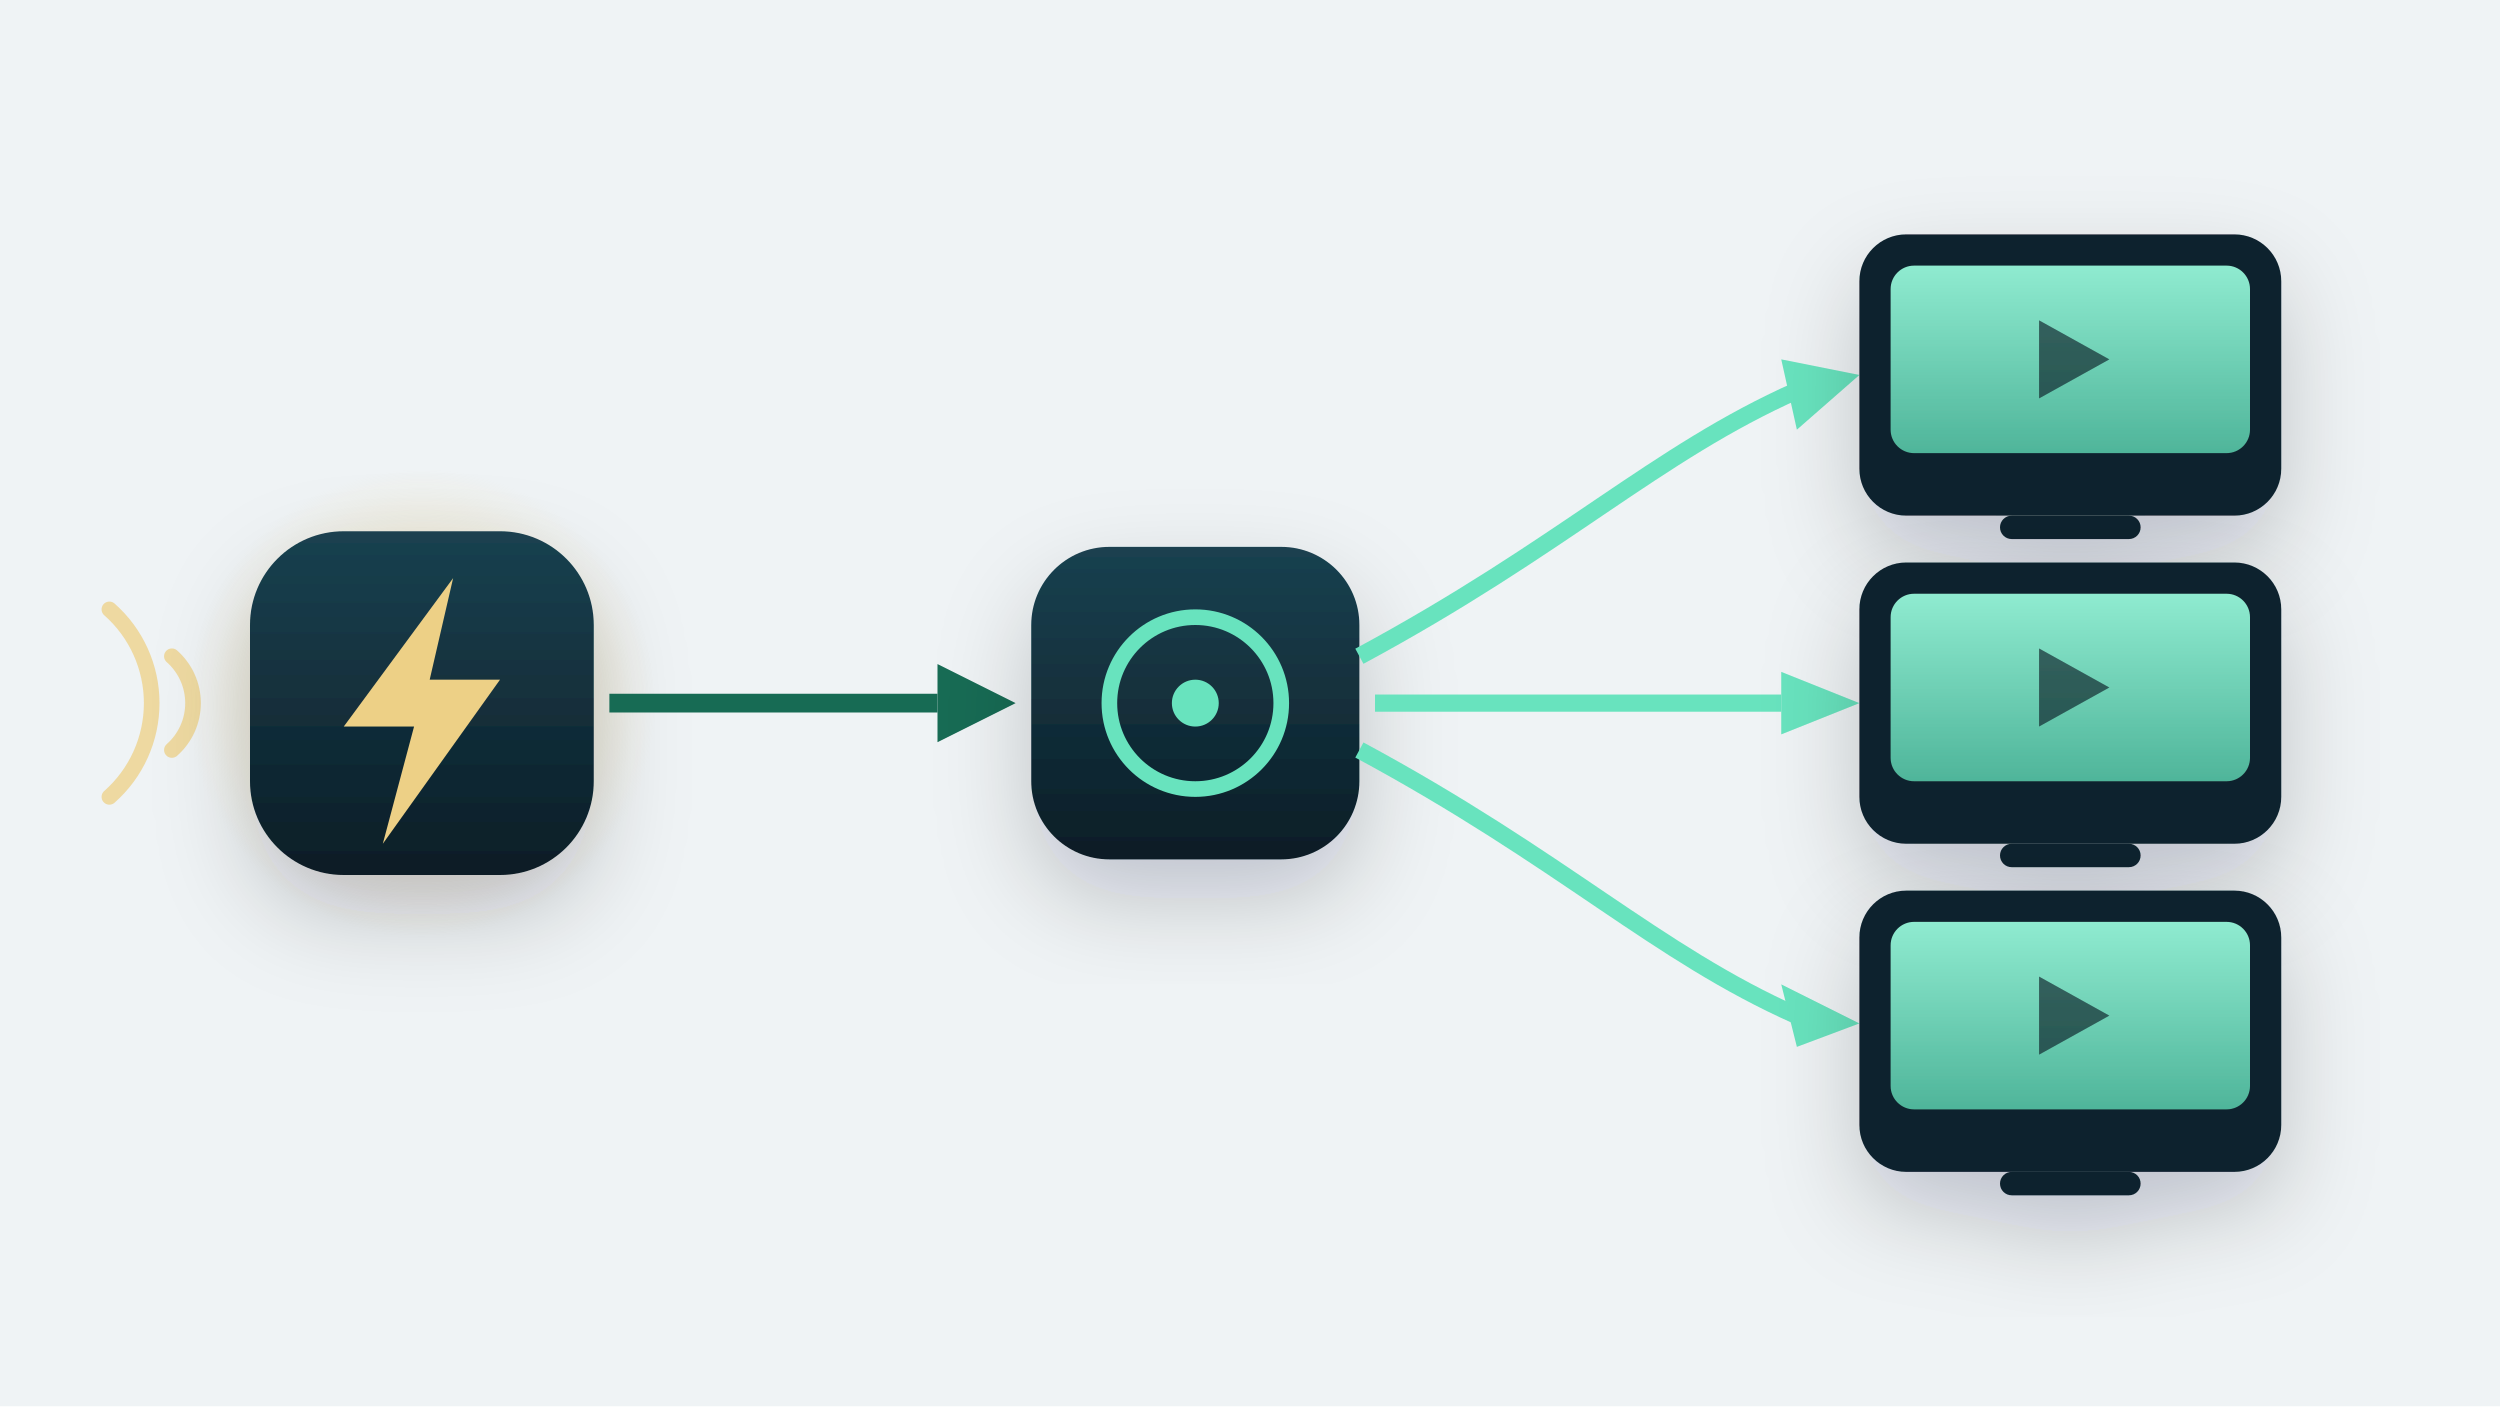
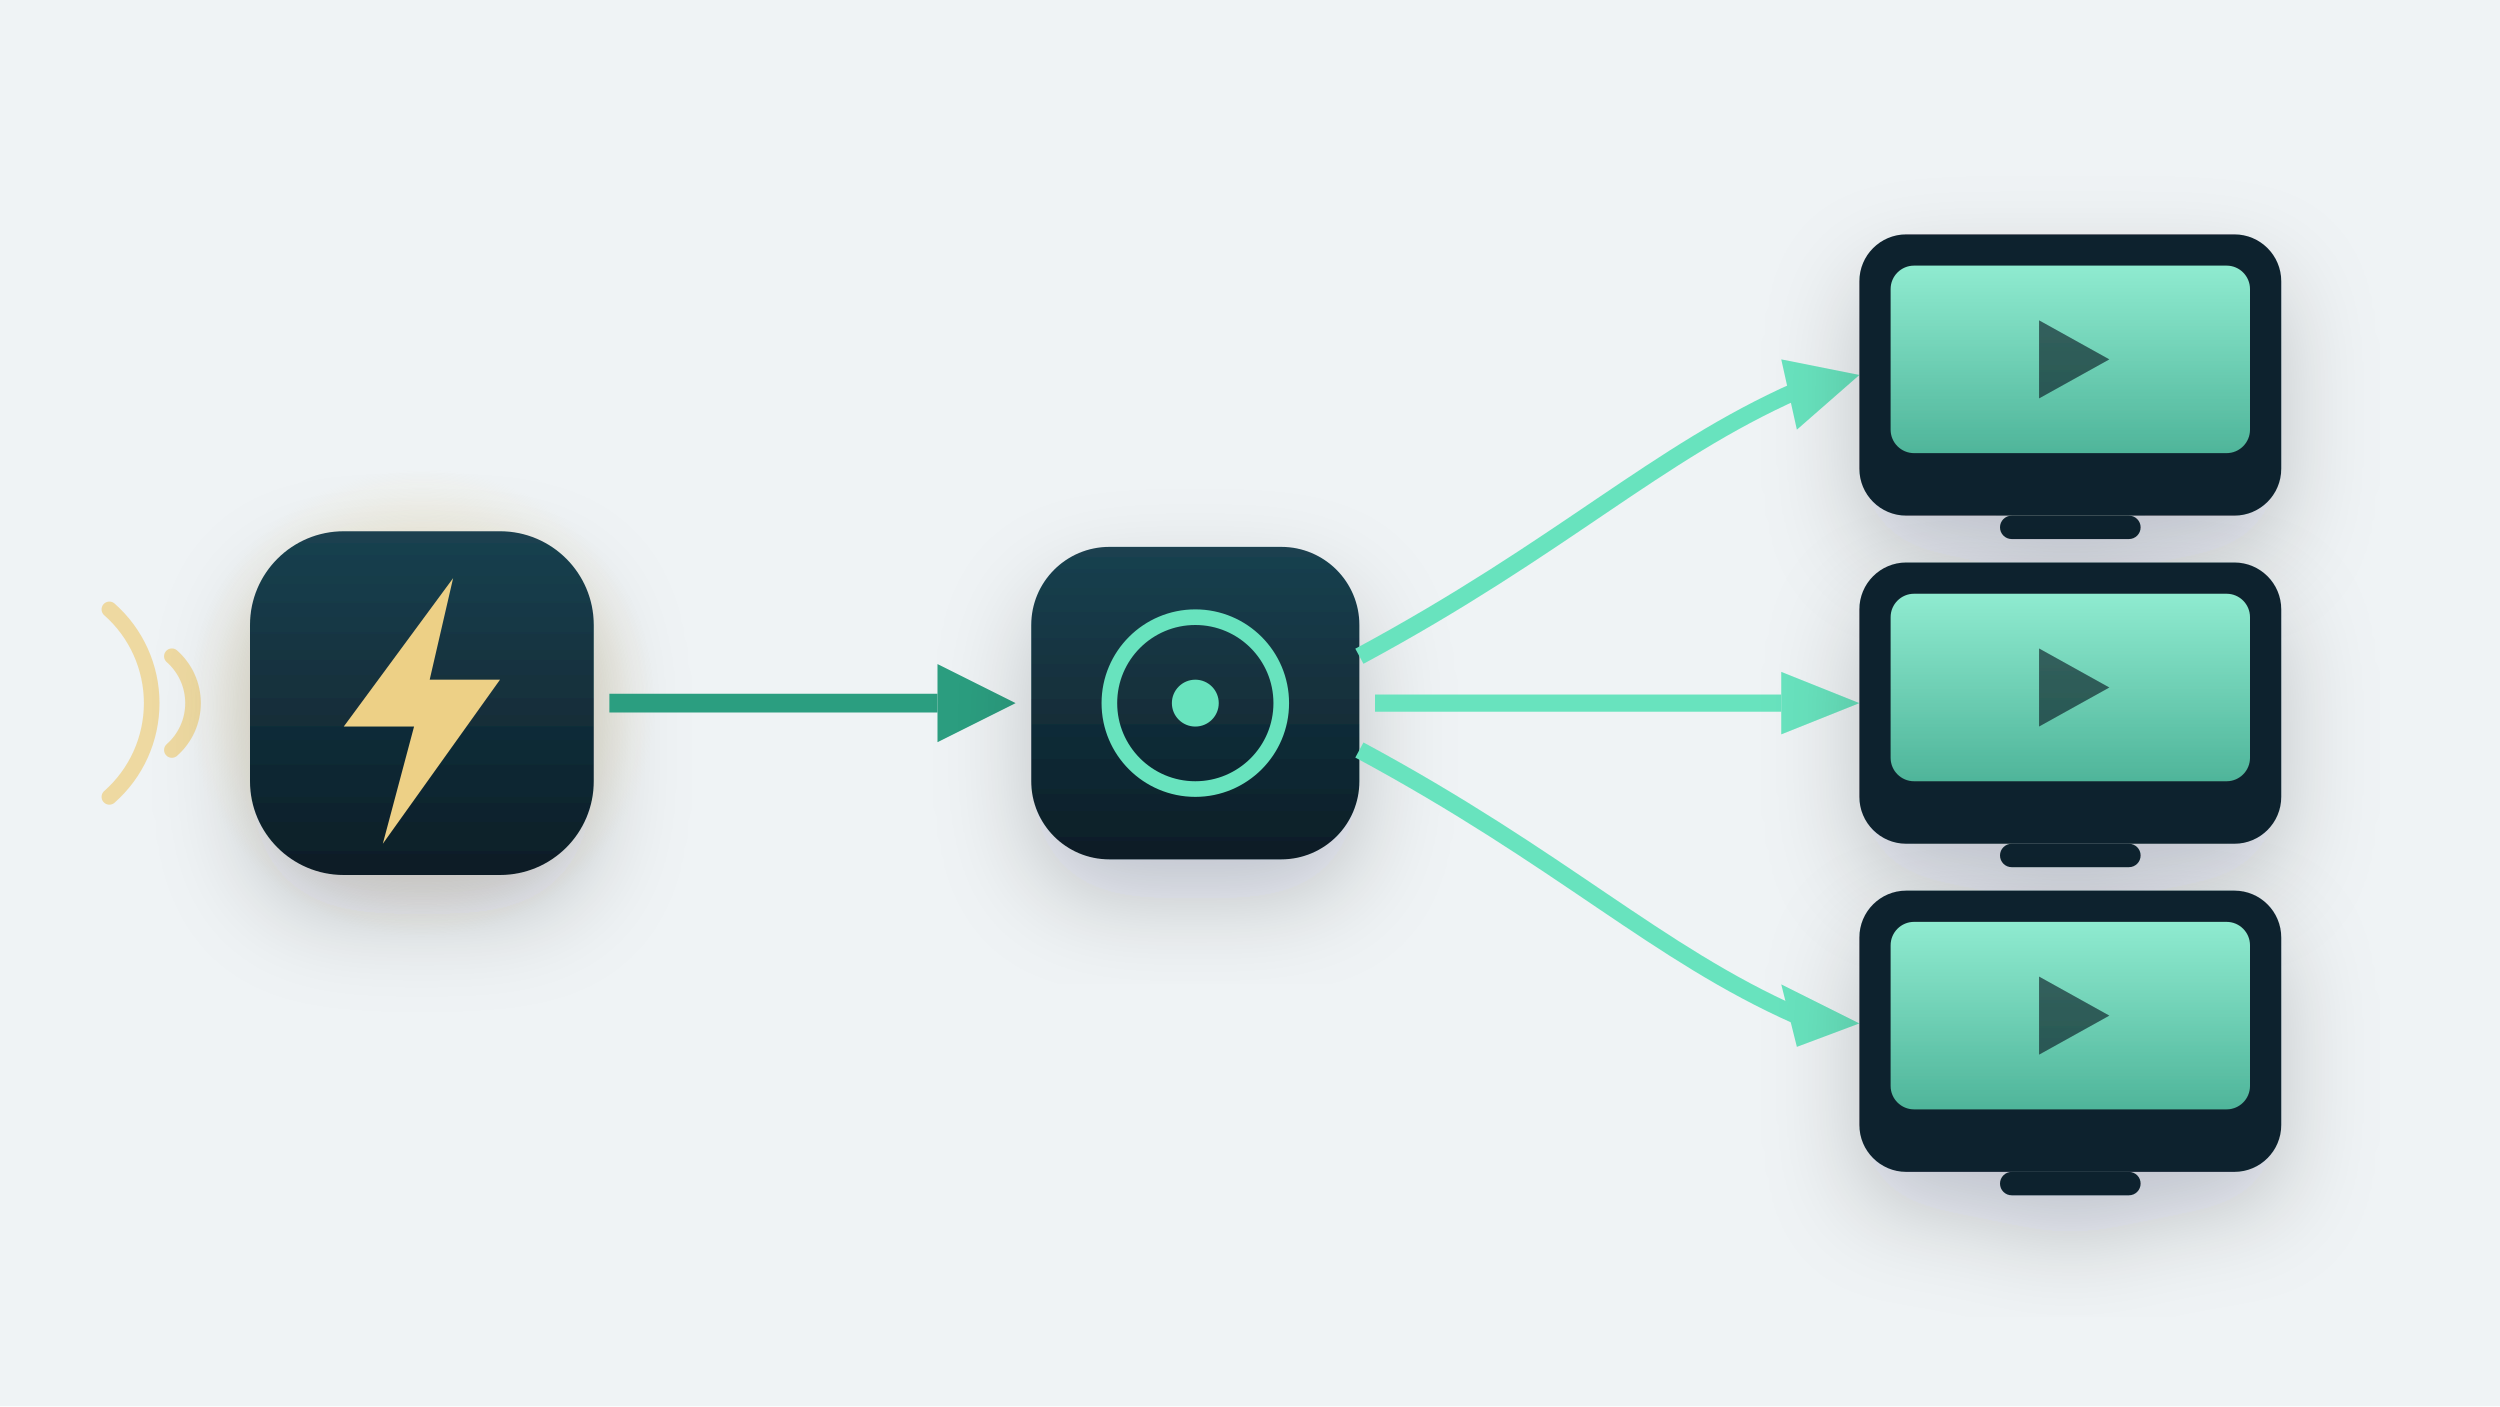
<svg xmlns="http://www.w3.org/2000/svg" viewBox="0 0 320 180" role="img" aria-label="An incoming event triggering coordinated responses across multiple displays">
  <defs>
    <linearGradient id="node" x1="0" y1="0" x2="0" y2="1">
      <stop offset="0" stop-color="#1A4150" />
      <stop offset="1" stop-color="#0B1D26" />
    </linearGradient>
    <linearGradient id="lit" x1="0" y1="0" x2="0" y2="1">
      <stop offset="0" stop-color="#8FEBD0" />
      <stop offset="1" stop-color="#4FB59A" />
    </linearGradient>
    <radialGradient id="spark" cx="0.5" cy="0.5" r="0.5">
      <stop offset="0" stop-color="#EDD086" stop-opacity="0.7" />
      <stop offset="1" stop-color="#EDD086" stop-opacity="0" />
    </radialGradient>
    <filter id="soft" x="-40%" y="-40%" width="180%" height="180%">
      <feDropShadow dx="0" dy="5" stdDeviation="6" flood-color="#0B1D26" flood-opacity="0.20" />
    </filter>
  </defs>
  <rect width="320" height="180" fill="#EFF3F5" />
  <g fill="none" stroke="#EDD086" stroke-width="2" stroke-linecap="round" opacity="0.75">
    <path d="M14 78a16 16 0 0 1 0 24" />
    <path d="M22 84a8 8 0 0 1 0 12" />
  </g>
  <circle cx="54" cy="90" r="30" fill="url(#spark)" />
  <rect x="32" y="68" width="44" height="44" rx="12" fill="url(#node)" filter="url(#soft)" />
  <polygon points="58,74 44,93 53,93 49,108 64,87 55,87" fill="#EDD086" />
-   <line x1="78" y1="90" x2="120" y2="90" stroke="#176B54" stroke-width="2.4" />
-   <polygon points="120,85 130,90 120,95" fill="#176B54" />
+   <line x1="78" y1="90" x2="120" y2="90" stroke="#2b9e80" stroke-width="2.4" />
+   <polygon points="120,85 130,90 120,95" fill="#2b9e80" />
  <rect x="132" y="70" width="42" height="40" rx="10" fill="url(#node)" filter="url(#soft)" />
  <circle cx="153" cy="90" r="11" fill="none" stroke="#68E3BE" stroke-width="2" />
  <circle cx="153" cy="90" r="3" fill="#68E3BE" />
  <g fill="none" stroke="#68E3BE" stroke-width="2.2">
    <path d="M174 84 C 200 70, 212 58, 230 50" />
    <path d="M176 90 H 228" />
    <path d="M174 96 C 200 110, 212 122, 230 130" />
  </g>
  <g fill="#68E3BE">
    <polygon points="228,46 238,48 230,55" />
    <polygon points="228,86 238,90 228,94" />
    <polygon points="228,126 238,131 230,134" />
  </g>
  <g filter="url(#soft)">
    <rect x="238" y="30" width="54" height="36" rx="6" fill="#10232D" />
    <rect x="242" y="34" width="46" height="24" rx="3" fill="url(#lit)" />
    <rect x="256" y="66" width="18" height="3" rx="1.5" fill="#10232D" />
    <polygon points="261,41 261,51 270,46" fill="#0B1D26" opacity="0.65" />
  </g>
  <g filter="url(#soft)">
    <rect x="238" y="72" width="54" height="36" rx="6" fill="#10232D" />
    <rect x="242" y="76" width="46" height="24" rx="3" fill="url(#lit)" />
    <rect x="256" y="108" width="18" height="3" rx="1.5" fill="#10232D" />
    <polygon points="261,83 261,93 270,88" fill="#0B1D26" opacity="0.65" />
  </g>
  <g filter="url(#soft)">
    <rect x="238" y="114" width="54" height="36" rx="6" fill="#10232D" />
    <rect x="242" y="118" width="46" height="24" rx="3" fill="url(#lit)" />
    <rect x="256" y="150" width="18" height="3" rx="1.5" fill="#10232D" />
    <polygon points="261,125 261,135 270,130" fill="#0B1D26" opacity="0.65" />
  </g>
</svg>
